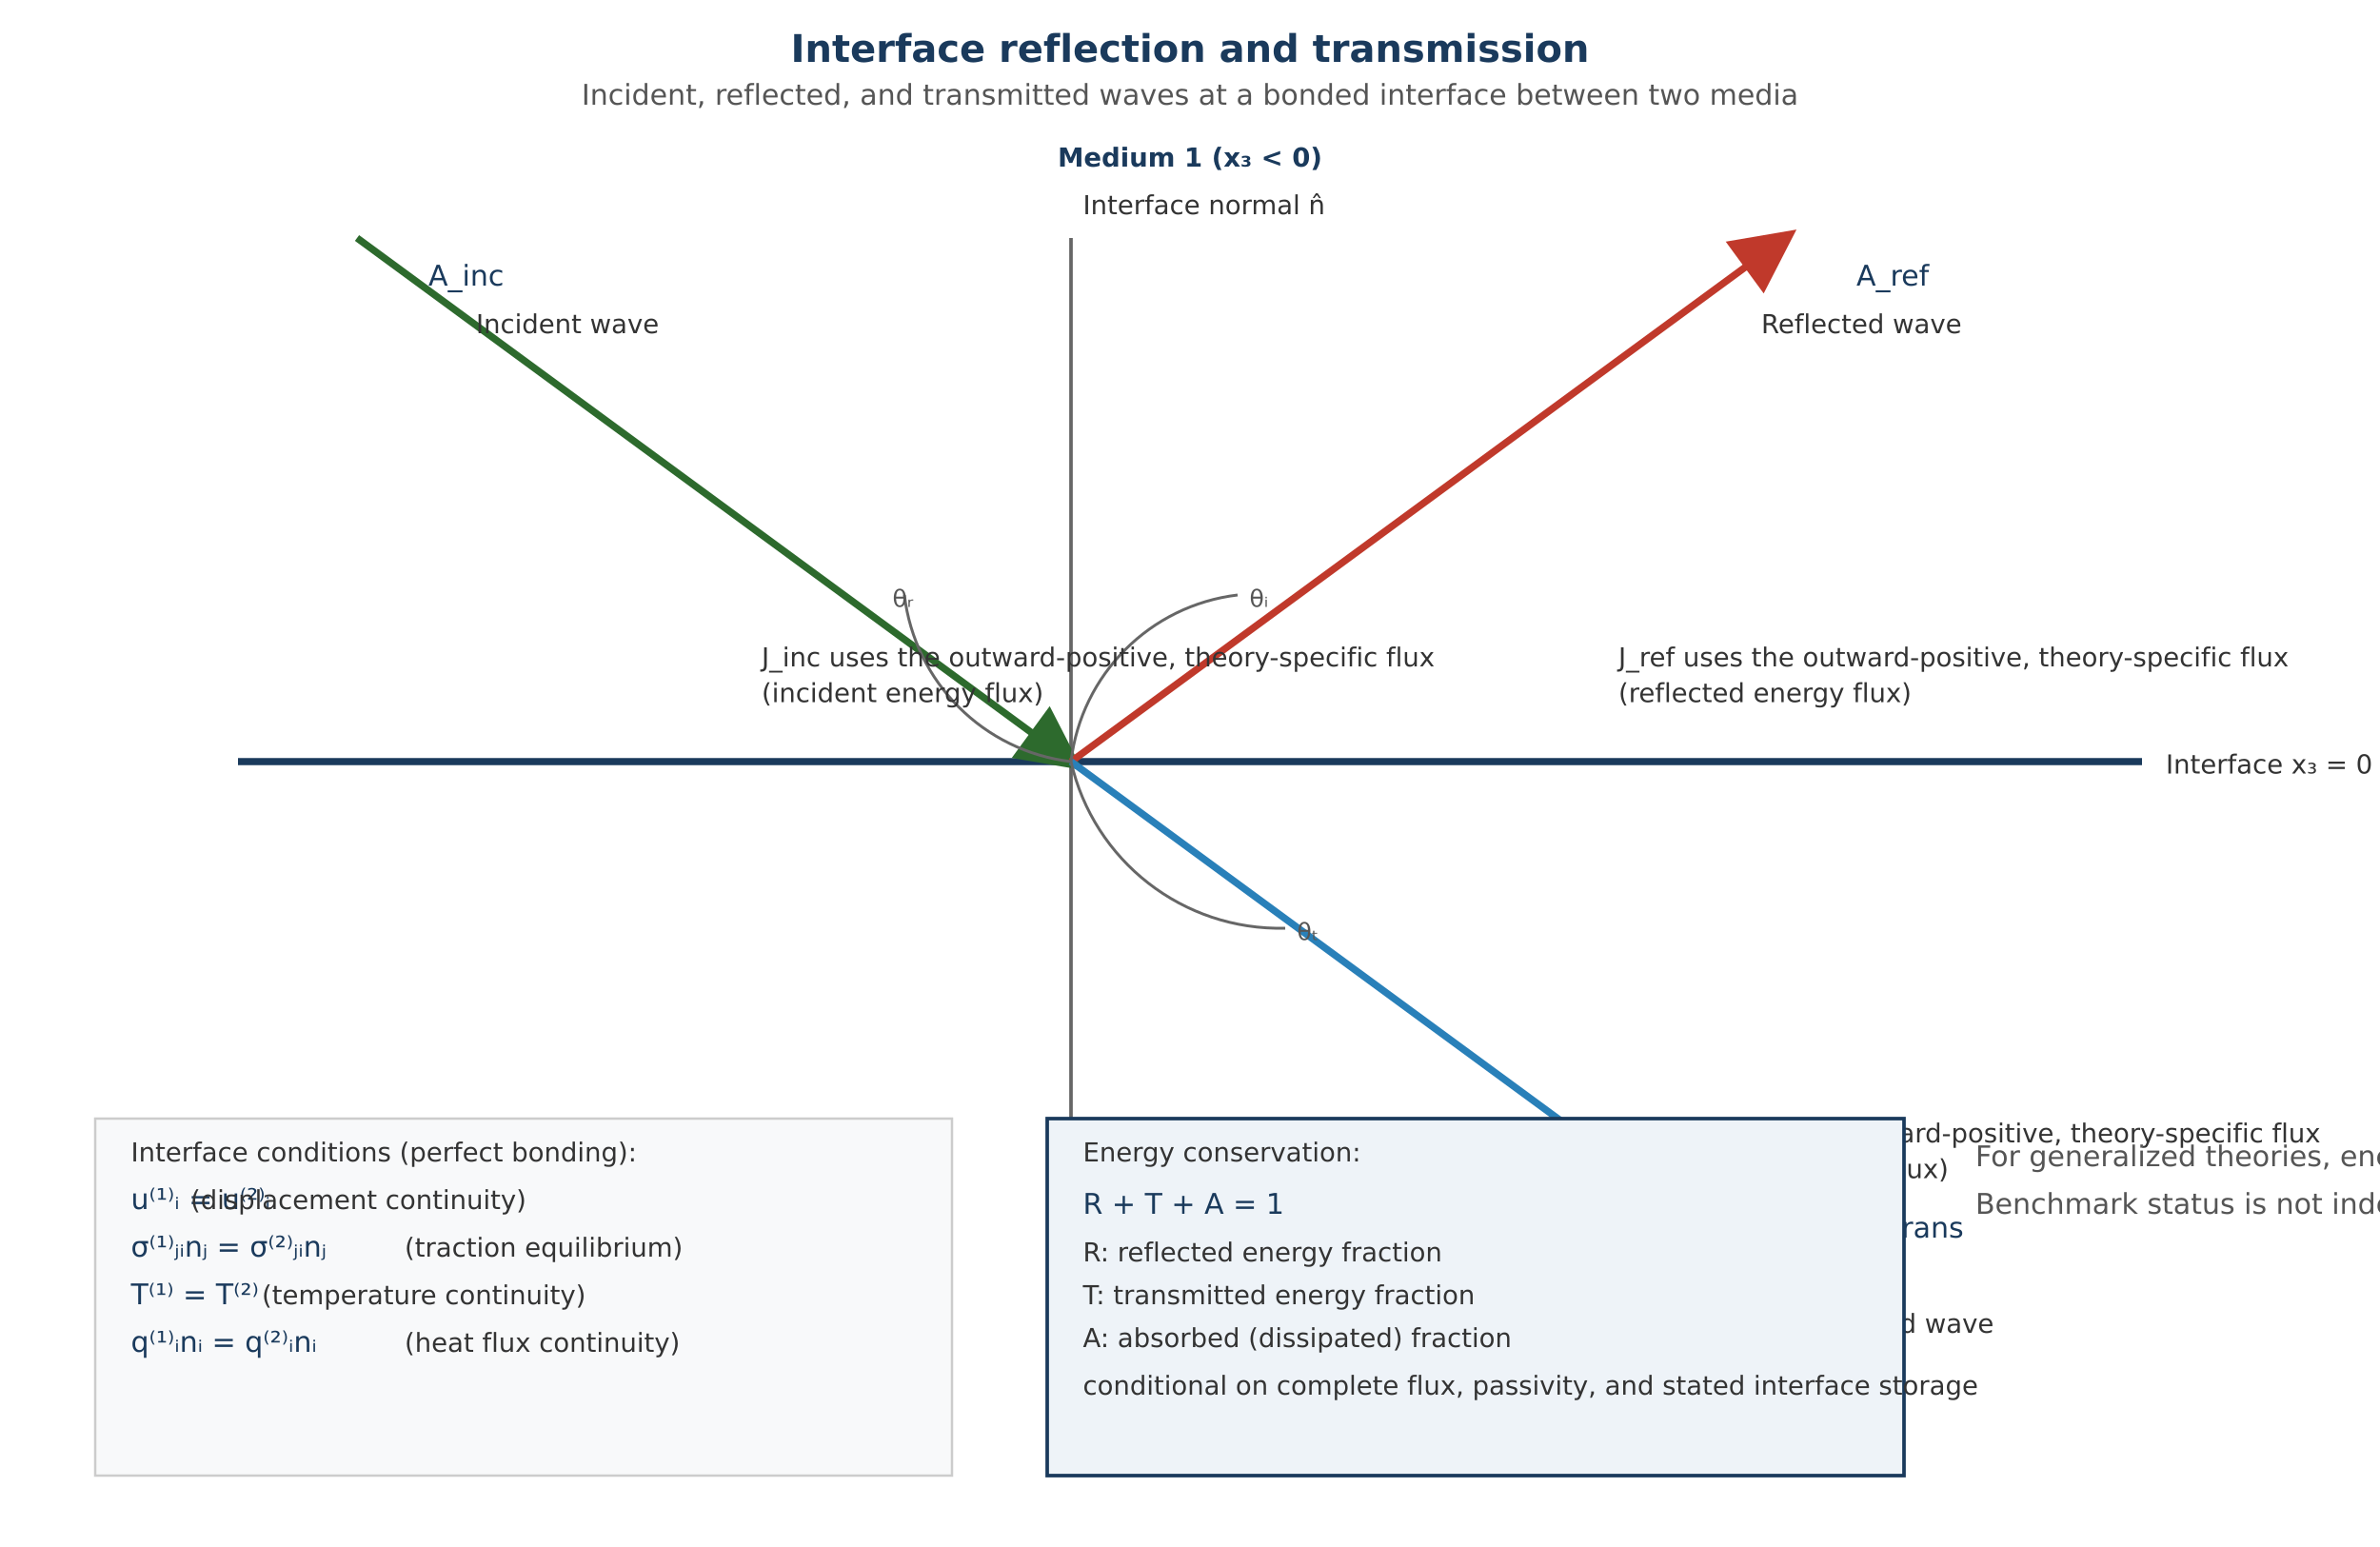
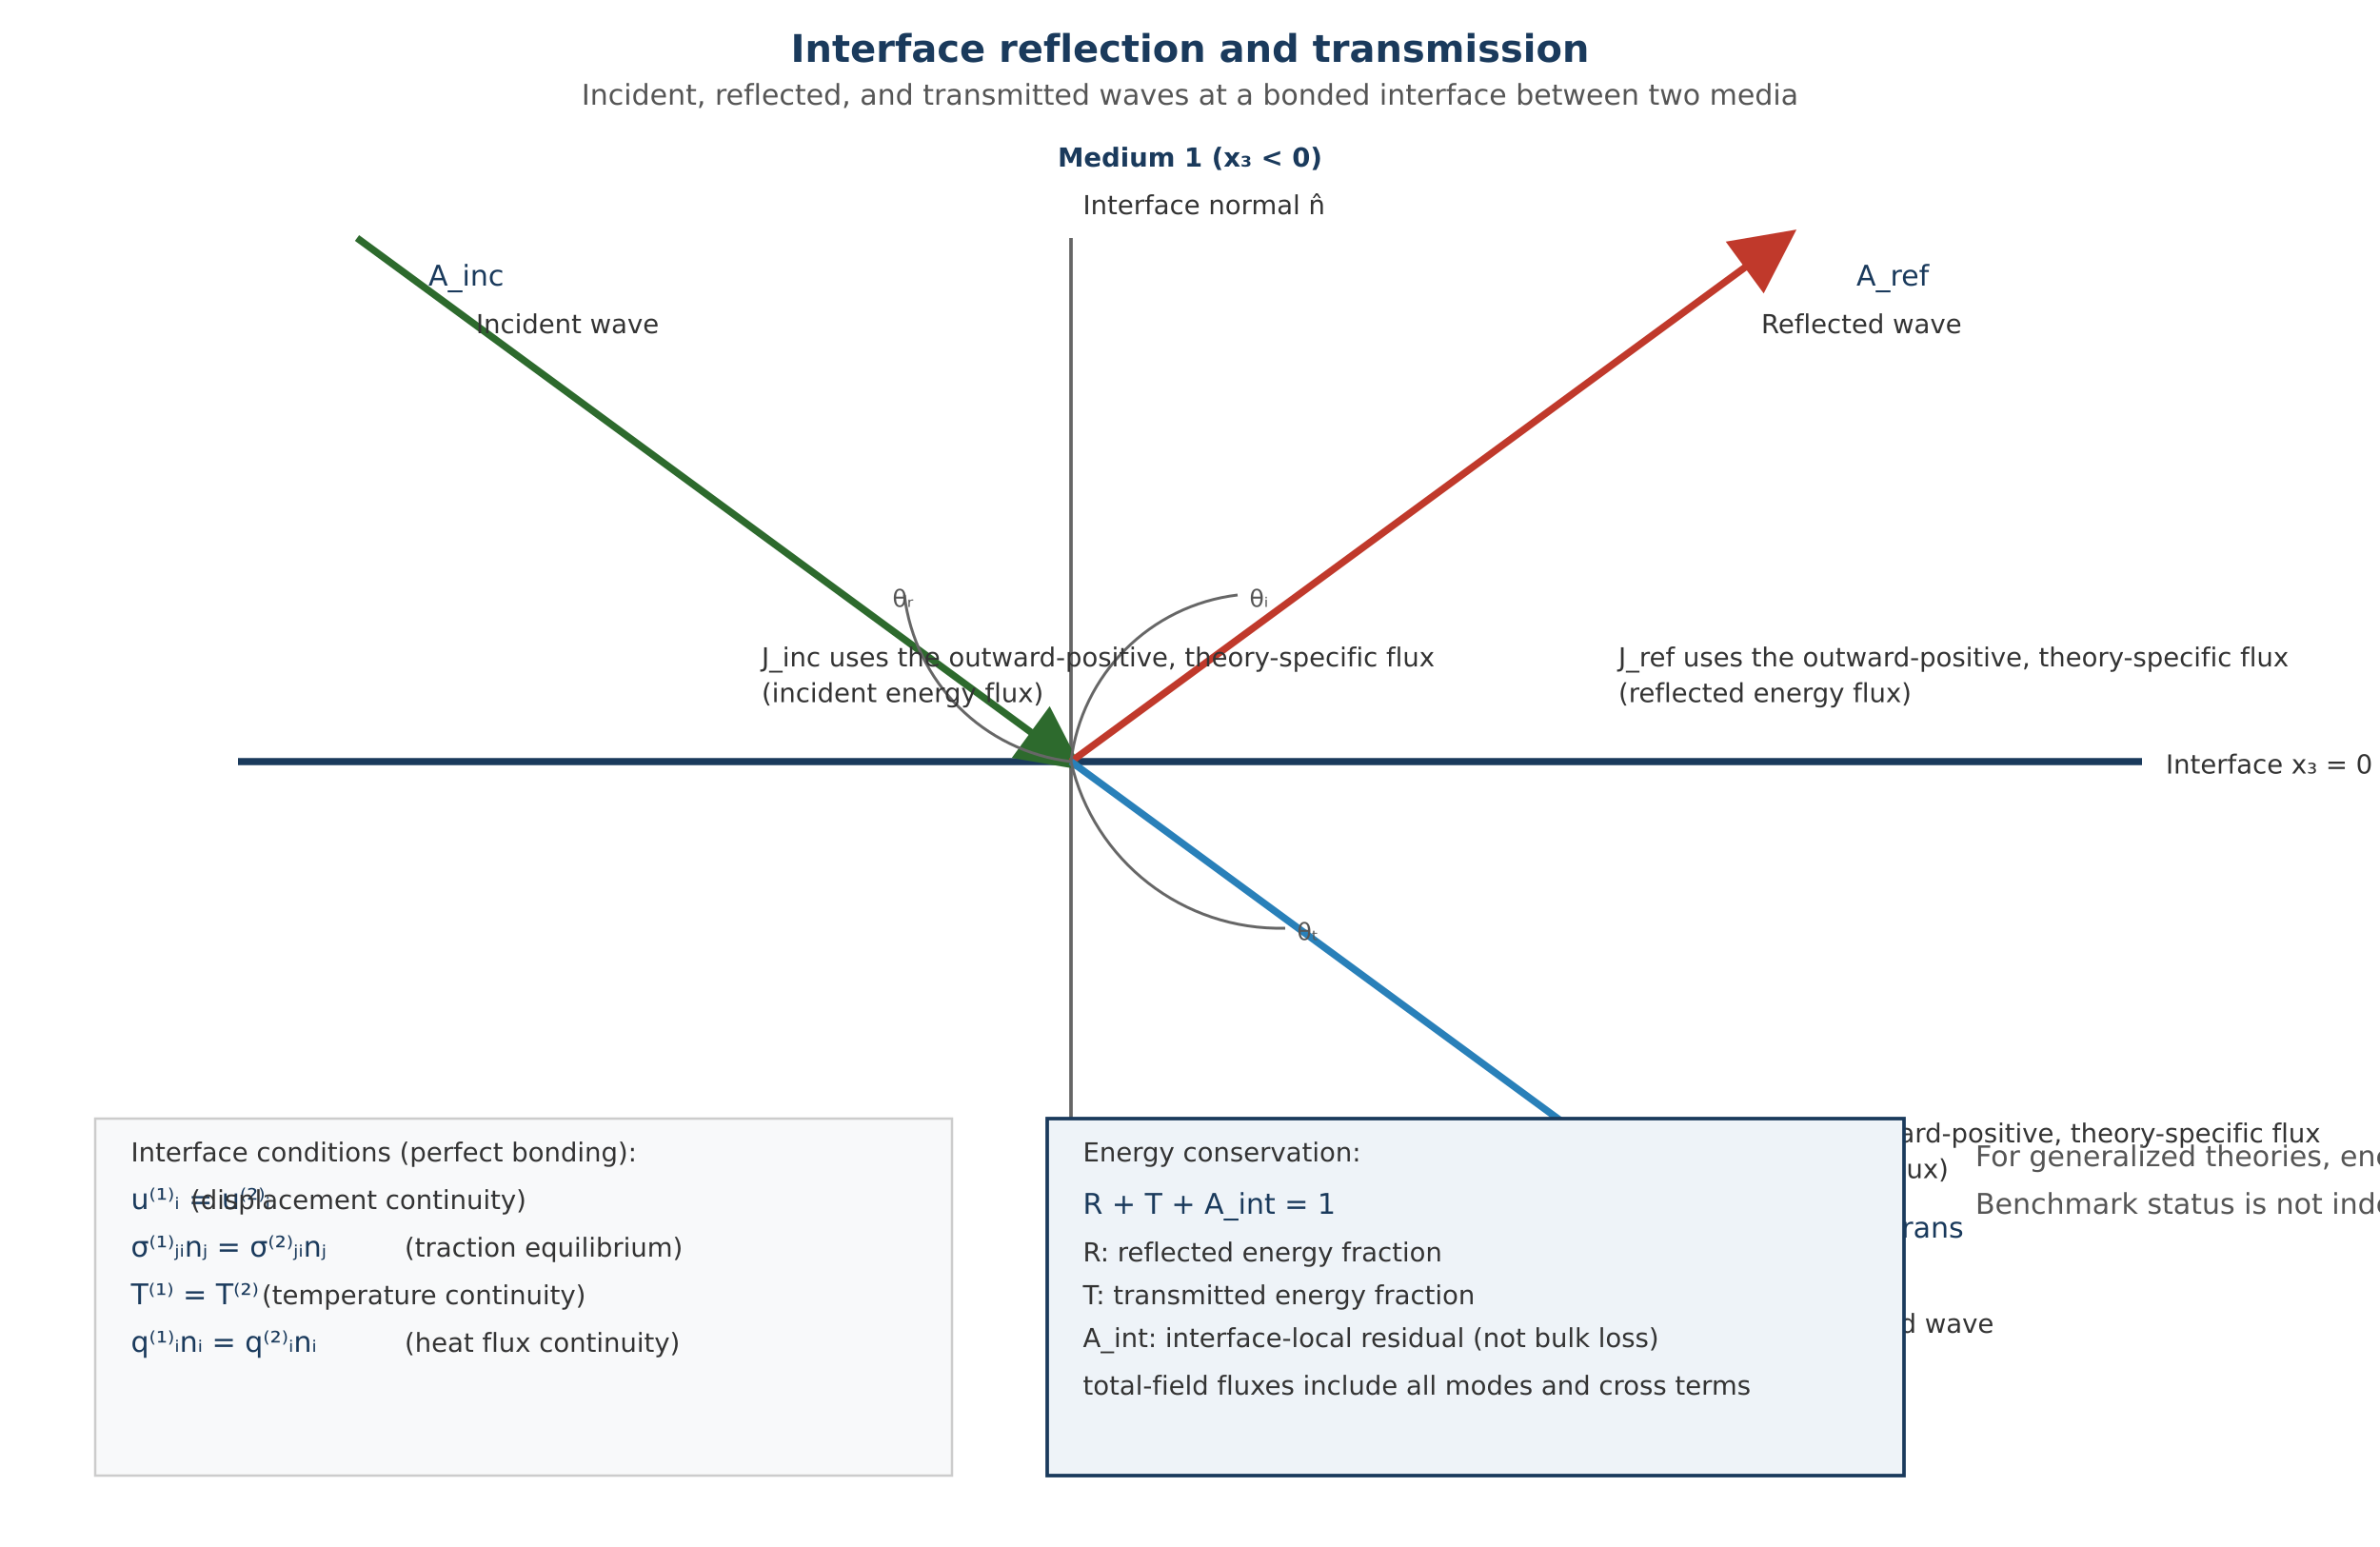
<svg xmlns="http://www.w3.org/2000/svg" width="1000" height="650" viewBox="0 0 1000 650">
  <defs>
    <style>
      .title { font: 700 16px 'DejaVu Sans', sans-serif; fill: #1a3a5c; }
      .subtitle { font: 12px 'DejaVu Sans', sans-serif; fill: #555; }
      .label { font: 11px 'DejaVu Sans', sans-serif; fill: #333; }
      .math { font: 12px 'DejaVu Sans', monospace; fill: #1a3a5c; }
      .interface { stroke: #1a3a5c; stroke-width: 3; fill: none; }
      .ray-inc { stroke: #2d6a2d; stroke-width: 3; fill: none; marker-end: url(#arrow-inc); }
      .ray-ref { stroke: #c0392b; stroke-width: 3; fill: none; marker-end: url(#arrow-ref); }
      .ray-trans { stroke: #2980b9; stroke-width: 3; fill: none; marker-end: url(#arrow-trans); }
      .normal { stroke: #666; stroke-width: 1.5; fill: #666; marker-end: url(#arrow-normal); }
      .arc { stroke: #666; stroke-width: 1.2; fill: none; }
      .angle-label { font: 10px 'DejaVu Sans', sans-serif; fill: #555; }
      .medium { font: 700 11px 'DejaVu Sans', sans-serif; fill: #1a3a5c; }
    </style>
    <marker id="arrow-inc" markerWidth="9" markerHeight="9" refX="7" refY="4.5" orient="auto">
      <polygon points="0,0 9,4.5 0,9" fill="#2d6a2d" />
    </marker>
    <marker id="arrow-ref" markerWidth="9" markerHeight="9" refX="7" refY="4.5" orient="auto">
      <polygon points="0,0 9,4.5 0,9" fill="#c0392b" />
    </marker>
    <marker id="arrow-trans" markerWidth="9" markerHeight="9" refX="7" refY="4.5" orient="auto">
      <polygon points="0,0 9,4.5 0,9" fill="#2980b9" />
    </marker>
    <marker id="arrow-normal" markerWidth="8" markerHeight="8" refX="7" refY="4" orient="auto">
      <polygon points="0,0 8,4 0,8" fill="#666" />
    </marker>
  </defs>
  <rect width="1000" height="650" fill="white" />
  <text x="500" y="26" class="title" text-anchor="middle">Interface reflection and transmission</text>
  <text x="500" y="44" class="subtitle" text-anchor="middle">Incident, reflected, and transmitted waves at a bonded interface between two media</text>
  <line x1="100" y1="320" x2="900" y2="320" class="interface" />
  <text x="910" y="325" class="label">Interface x₃ = 0</text>
  <text x="500" y="70" class="medium" text-anchor="middle">Medium 1 (x₃ &lt; 0)</text>
  <text x="500" y="570" class="medium" text-anchor="middle">Medium 2 (x₃ &gt; 0)</text>
  <line x1="450" y1="100" x2="450" y2="540" class="normal" />
  <text x="455" y="90" class="label" font-size="10">Interface normal n̂</text>
  <path d="M 150 100 L 450 320" class="ray-inc" />
  <text x="180" y="120" class="math" font-size="12">A_inc</text>
  <text x="200" y="140" class="label" font-size="10">Incident wave</text>
  <path d="M 450 320 L 750 100" class="ray-ref" />
  <text x="780" y="120" class="math" font-size="12">A_ref</text>
  <text x="740" y="140" class="label" font-size="10">Reflected wave</text>
  <path d="M 450 320 L 750 540" class="ray-trans" />
  <text x="780" y="520" class="math" font-size="12">A_trans</text>
  <text x="740" y="560" class="label" font-size="10">Transmitted wave</text>
  <path d="M 450 320 A 80 80 0 0 1 520 250" class="arc" />
  <text x="525" y="255" class="angle-label" font-size="11">θᵢ</text>
  <path d="M 450 320 A 80 80 0 0 1 380 250" class="arc" />
  <text x="375" y="255" class="angle-label" font-size="11">θᵣ</text>
  <path d="M 450 320 A 90 90 0 0 0 540 390" class="arc" />
  <text x="545" y="395" class="angle-label" font-size="11">θₜ</text>
  <text x="320" y="280" class="label" font-size="10">J_inc uses the outward-positive, theory-specific flux</text>
  <text x="320" y="295" class="label" font-size="10">(incident energy flux)</text>
  <text x="680" y="280" class="label" font-size="10">J_ref uses the outward-positive, theory-specific flux</text>
  <text x="680" y="295" class="label" font-size="10">(reflected energy flux)</text>
  <text x="680" y="480" class="label" font-size="10">J_trans uses the outward-positive, theory-specific flux</text>
  <text x="680" y="495" class="label" font-size="10">(transmitted energy flux)</text>
  <rect x="40" y="470" width="360" height="150" fill="#f8f9fa" stroke="#cccccc" stroke-width="1" />
  <text x="55" y="488" class="label" font-weight="bold">Interface conditions (perfect bonding):</text>
  <text x="55" y="508" class="math" font-size="10">u⁽¹⁾ᵢ = u⁽²⁾ᵢ</text>
  <text x="80" y="508" class="label" font-size="10">(displacement continuity)</text>
  <text x="55" y="528" class="math" font-size="10">σ⁽¹⁾ⱼᵢnⱼ = σ⁽²⁾ⱼᵢnⱼ</text>
  <text x="170" y="528" class="label" font-size="10">(traction equilibrium)</text>
  <text x="55" y="548" class="math" font-size="10">T⁽¹⁾ = T⁽²⁾</text>
  <text x="110" y="548" class="label" font-size="10">(temperature continuity)</text>
  <text x="55" y="568" class="math" font-size="10">q⁽¹⁾ᵢnᵢ = q⁽²⁾ᵢnᵢ</text>
  <text x="170" y="568" class="label" font-size="10">(heat flux continuity)</text>
  <rect x="440" y="470" width="360" height="150" fill="#eef3f8" stroke="#1a3a5c" stroke-width="1.5" />
  <text x="455" y="488" class="label" font-weight="bold">Energy conservation:</text>
-   <text x="455" y="510" class="math" font-size="13">R + T + A = 1</text>
+   <text x="455" y="510" class="math" font-size="13">R + T + A_int = 1</text>
  <text x="455" y="530" class="label" font-size="10">R: reflected energy fraction</text>
  <text x="455" y="548" class="label" font-size="10">T: transmitted energy fraction</text>
-   <text x="455" y="566" class="label" font-size="10">A: absorbed (dissipated) fraction</text>
-   <text x="455" y="586" class="label" font-size="10">conditional on complete flux, passivity, and stated interface storage</text>
+   <text x="455" y="566" class="label" font-size="10">A_int: interface-local residual (not bulk loss)</text>
+   <text x="455" y="586" class="label" font-size="10">total-field fluxes include all modes and cross terms</text>
  <text x="830" y="490" class="subtitle" font-size="10" text-anchor="start">For generalized theories, energy flux forms are open derivations (Section 10.3).</text>
  <text x="830" y="510" class="subtitle" font-size="10" text-anchor="start">Benchmark status is not independently verified in this revision.</text>
</svg>
